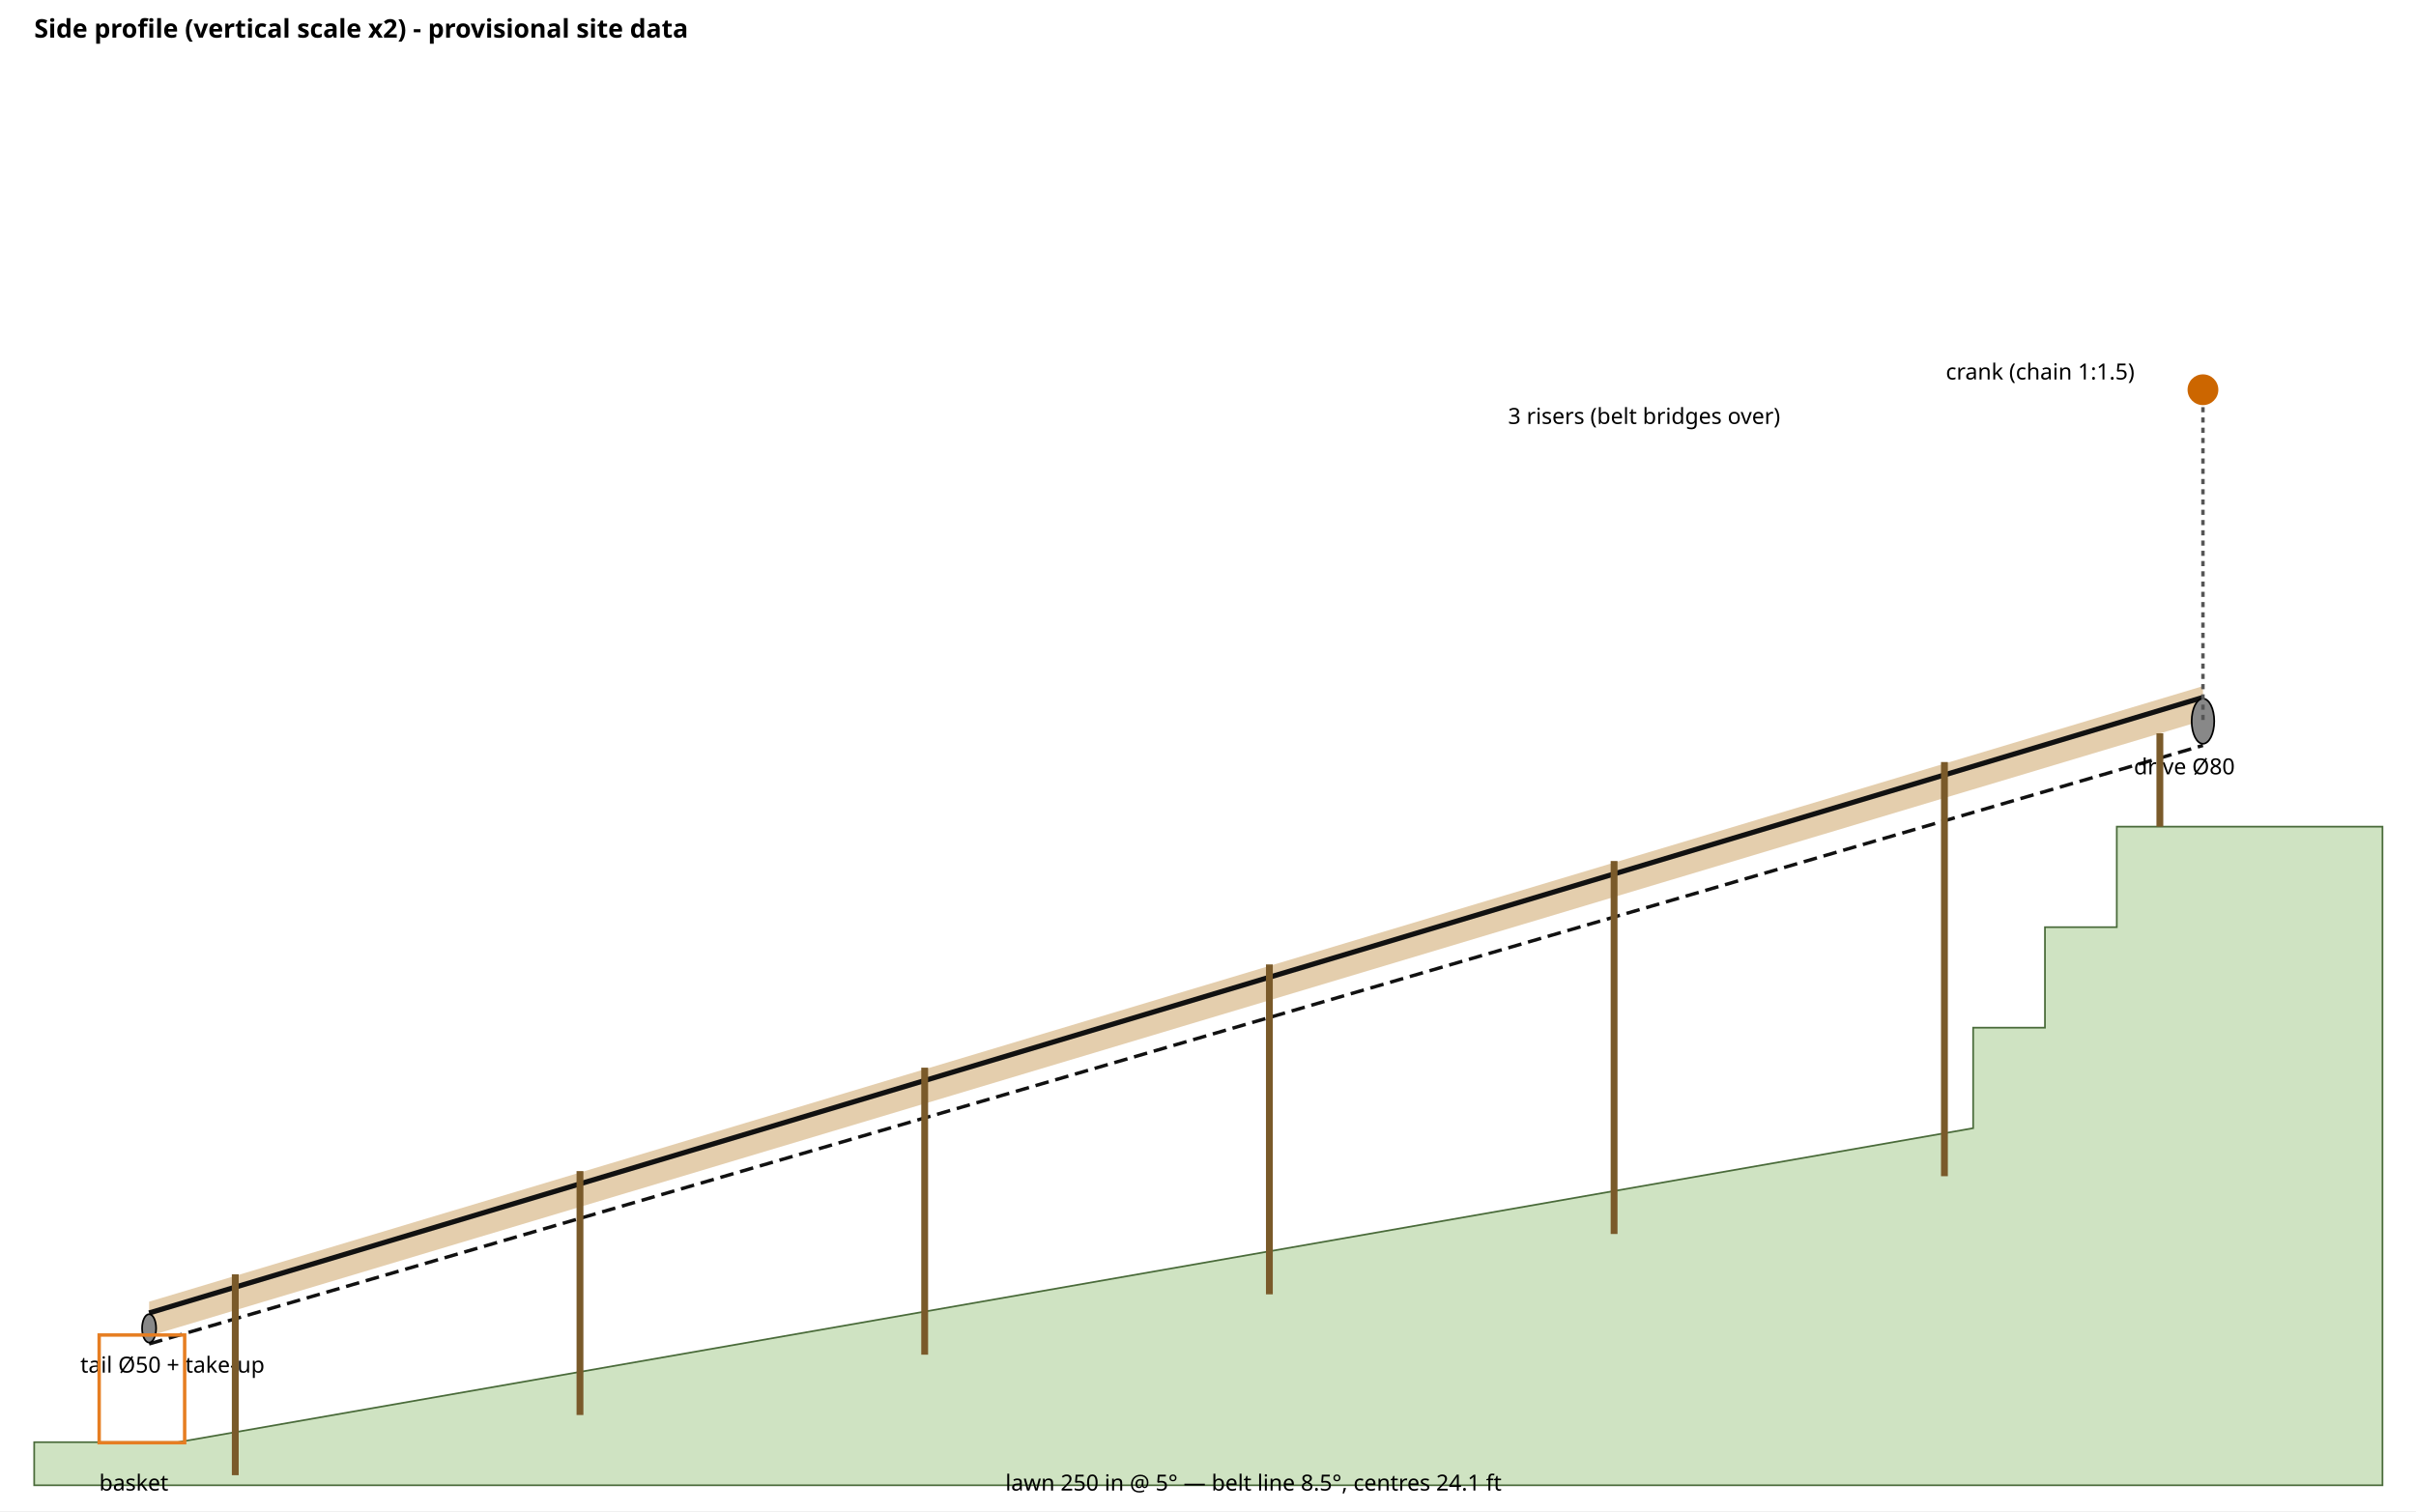
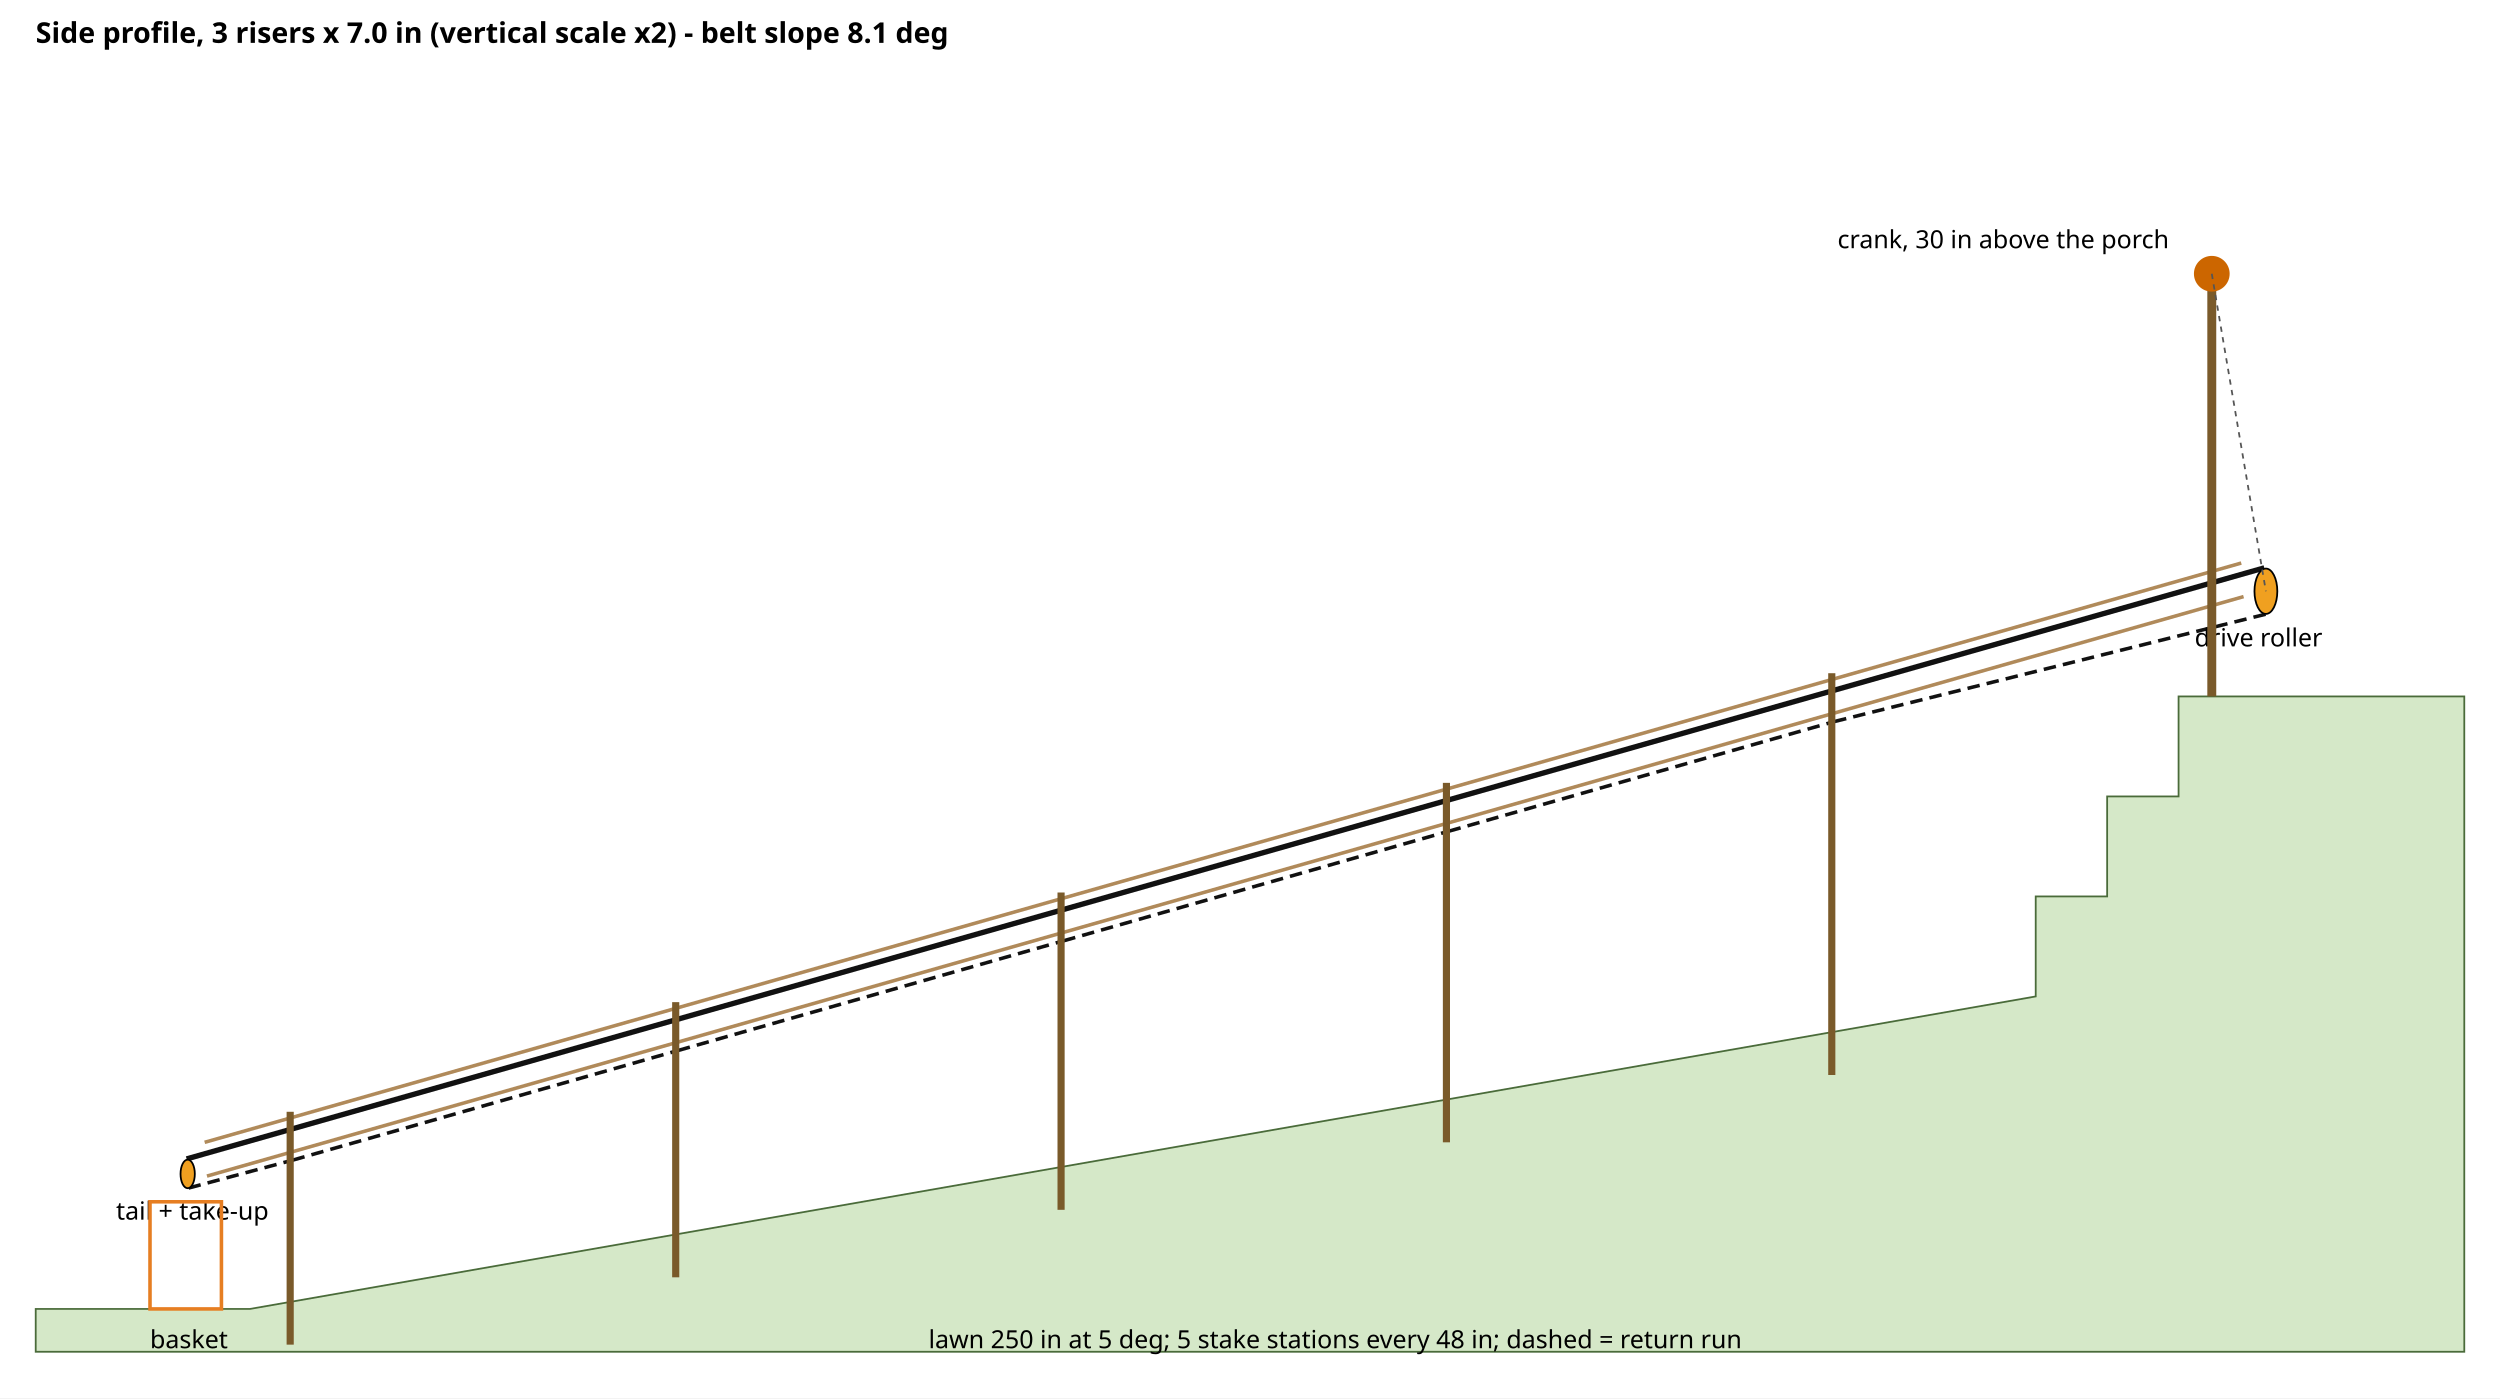
- <svg xmlns="http://www.w3.org/2000/svg" viewBox="0 0 1413 884" font-family="sans-serif" font-size="13">
+ <svg xmlns="http://www.w3.org/2000/svg" viewBox="0 0 1400 783" font-family="sans-serif" font-size="14">
  <rect width="100%" height="100%" fill="#fff" />
-   <polygon points="20.0,843.7 20.0,843.7 104.0,843.7 1154.0,660.0 1154.0,660.0 1154.0,601.2 1196.0,601.2 1196.0,542.4 1238.0,542.4 1238.0,483.6 1393.4,483.6 1393.4,868.9 20.0,868.9" fill="#cfe3c2" stroke="#4a6b3a" />
-   <text x="20" y="22" font-size="15" font-weight="bold">Side profile (vertical scale x2) - provisional site data</text>
-   <polygon points="87.2,761.5 1288.4,401.4 1288.4,421.5 87.2,781.6" fill="#d9b98a" opacity="0.7" />
-   <polyline points="87.2,768.1 1288.4,408.0" stroke="#111" stroke-width="3" fill="none" />
-   <polyline points="87.2,786.2 1288.4,436.1" stroke="#111" stroke-width="2" stroke-dasharray="8 4" fill="none" />
-   <ellipse cx="87.2" cy="777.1" rx="4.1" ry="8.3" fill="#888" stroke="#000" />
-   <text x="47" y="803">tail Ø50 + take-up</text>
-   <ellipse cx="1288.4" cy="421.9" rx="6.6" ry="13.2" fill="#888" stroke="#000" />
-   <text x="1248" y="453">drive Ø80</text>
-   <polyline points="137.6,863.0 137.6,745.5" stroke="#7a5a2a" stroke-width="4" />
-   <polyline points="339.2,827.8 339.2,685.1" stroke="#7a5a2a" stroke-width="4" />
-   <polyline points="540.8,792.5 540.8,624.6" stroke="#7a5a2a" stroke-width="4" />
-   <polyline points="742.4,757.2 742.4,564.2" stroke="#7a5a2a" stroke-width="4" />
-   <polyline points="944.0,721.9 944.0,503.7" stroke="#7a5a2a" stroke-width="4" />
-   <polyline points="1137.2,688.1 1137.2,445.8" stroke="#7a5a2a" stroke-width="4" />
-   <polyline points="1263.2,483.6 1263.2,429.0" stroke="#7a5a2a" stroke-width="4" />
-   <polyline points="1288.4,421.2 1288.4,228.0" stroke="#555" stroke-width="2" stroke-dasharray="3 3" />
-   <circle cx="1288.4" cy="228.0" r="9" fill="#c60" />
-   <text x="1138" y="222">crank (chain 1:1.5)</text>
-   <rect x="58" y="781" width="50" height="63" fill="none" stroke="#e67e22" stroke-width="2" />
-   <text x="58" y="872">basket</text>
-   <text x="588" y="872">lawn 250 in @ 5°  —  belt line 8.5°, centres 24.1 ft</text>
-   <text x="882" y="248">3 risers (belt bridges over)</text>
+   <polygon points="20.0,757.0 20.0,733.0 140.0,733.0 1140.0,558.0 1140.0,558.0 1140.0,502.0 1180.0,502.0 1180.0,446.0 1220.0,446.0 1220.0,390.0 1380.0,390.0 1380.0,757.0" fill="#d5e8c8" stroke="#4a6b3a" />
+   <text x="20" y="24" font-size="16" font-weight="bold">Side profile, 3 risers x 7.0 in (vertical scale x2) - belt slope 8.1 deg</text>
+   <line x1="114.6" y1="639.7" x2="1255.1" y2="315.3" stroke="#b08a5a" stroke-width="2" />
+   <line x1="115.9" y1="658.6" x2="1256.4" y2="334.1" stroke="#b08a5a" stroke-width="2" />
+   <line x1="104.5" y1="649.0" x2="1268.0" y2="318.0" stroke="#111" stroke-width="3" />
+   <line x1="105.6" y1="665.3" x2="163.8" y2="649.7" stroke="#111" stroke-width="2" stroke-dasharray="7 4" />
+   <line x1="163.8" y1="649.7" x2="379.6" y2="588.3" stroke="#111" stroke-width="2" stroke-dasharray="7 4" />
+   <line x1="379.6" y1="588.3" x2="595.4" y2="526.9" stroke="#111" stroke-width="2" stroke-dasharray="7 4" />
+   <line x1="595.4" y1="526.9" x2="811.2" y2="465.5" stroke="#111" stroke-width="2" stroke-dasharray="7 4" />
+   <line x1="811.2" y1="465.5" x2="1027.1" y2="404.1" stroke="#111" stroke-width="2" stroke-dasharray="7 4" />
+   <line x1="1027.1" y1="404.1" x2="1269.8" y2="343.7" stroke="#111" stroke-width="2" stroke-dasharray="7 4" />
+   <line x1="162.5" y1="753.0" x2="162.5" y2="622.6" stroke="#7a5a2a" stroke-width="4" />
+   <line x1="378.4" y1="715.3" x2="378.4" y2="561.2" stroke="#7a5a2a" stroke-width="4" />
+   <line x1="594.2" y1="677.5" x2="594.2" y2="499.8" stroke="#7a5a2a" stroke-width="4" />
+   <line x1="810.0" y1="639.7" x2="810.0" y2="438.4" stroke="#7a5a2a" stroke-width="4" />
+   <line x1="1025.8" y1="602.0" x2="1025.8" y2="377.0" stroke="#7a5a2a" stroke-width="4" />
+   <ellipse cx="1268.9" cy="331.1" rx="6.4" ry="12.7" fill="#f0a020" stroke="#000" />
+   <text x="1229" y="362">drive roller</text>
+   <ellipse cx="105.1" cy="657.4" rx="4.0" ry="8.0" fill="#f0a020" stroke="#000" />
+   <text x="65" y="683">tail + take-up</text>
+   <line x1="1238.6" y1="390.0" x2="1238.6" y2="153.3" stroke="#7a5a2a" stroke-width="5" />
+   <circle cx="1238.6" cy="153.3" r="10" fill="#c60" />
+   <text x="1029" y="139">crank, 30 in above the porch</text>
+   <line x1="1238.6" y1="153.3" x2="1268.9" y2="331.1" stroke="#555" stroke-dasharray="3 3" />
+   <rect x="84" y="673" width="40" height="60" fill="none" stroke="#e67e22" stroke-width="2" />
+   <text x="84" y="755">basket</text>
+   <text x="520" y="755">lawn 250 in at 5 deg; 5 stake stations every 48 in; dashed = return run</text>
</svg>
